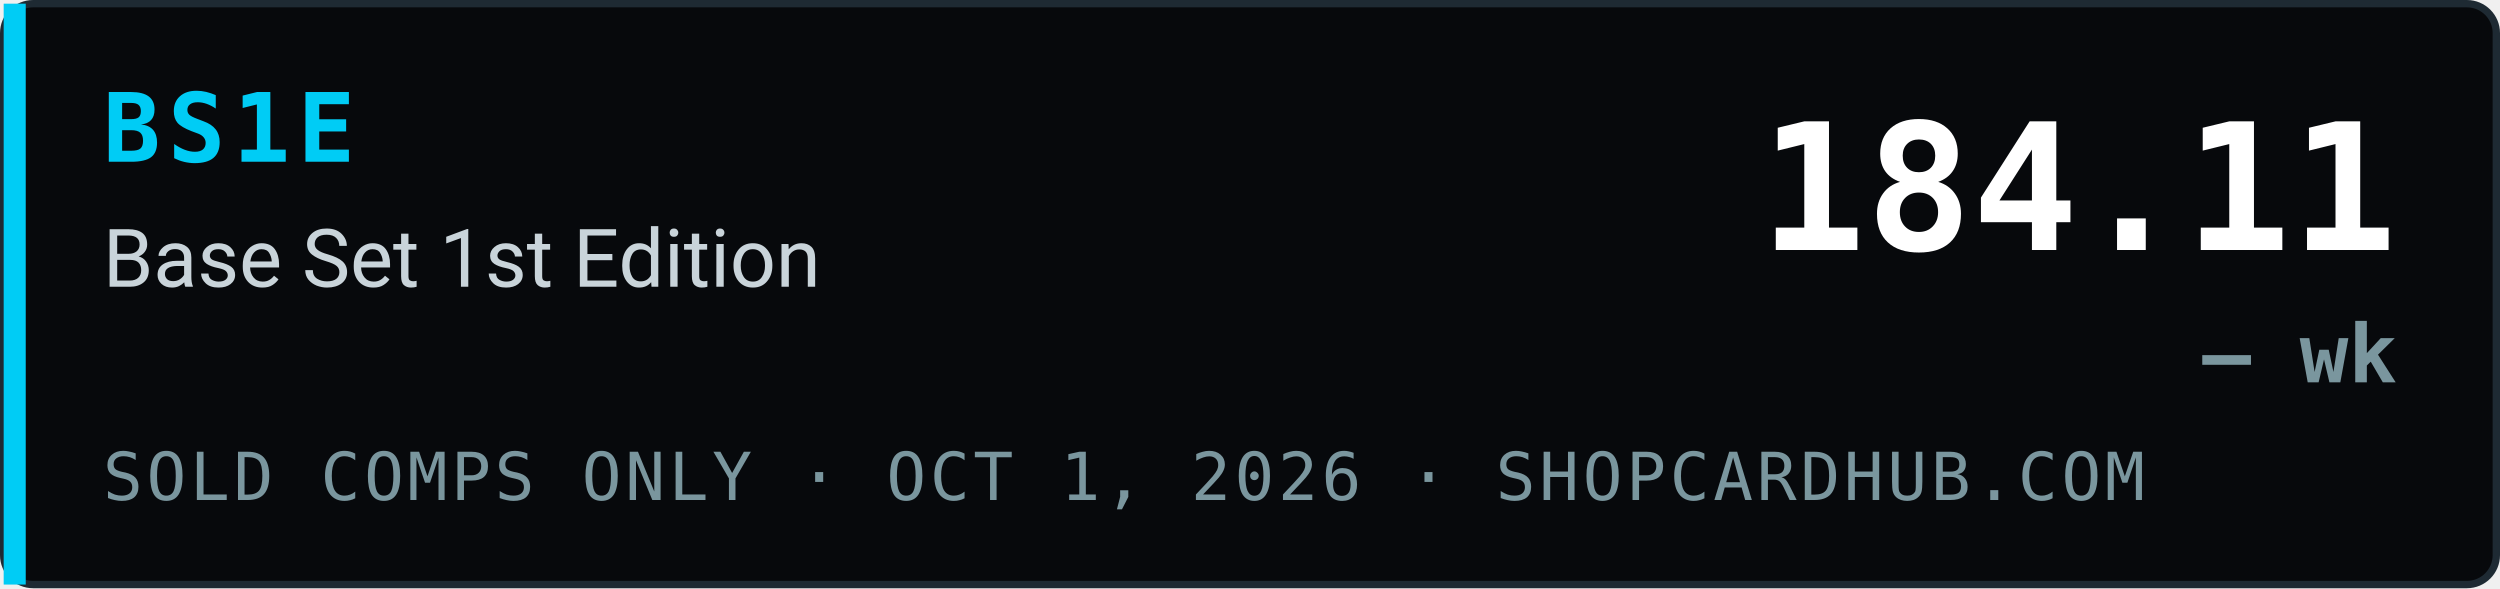
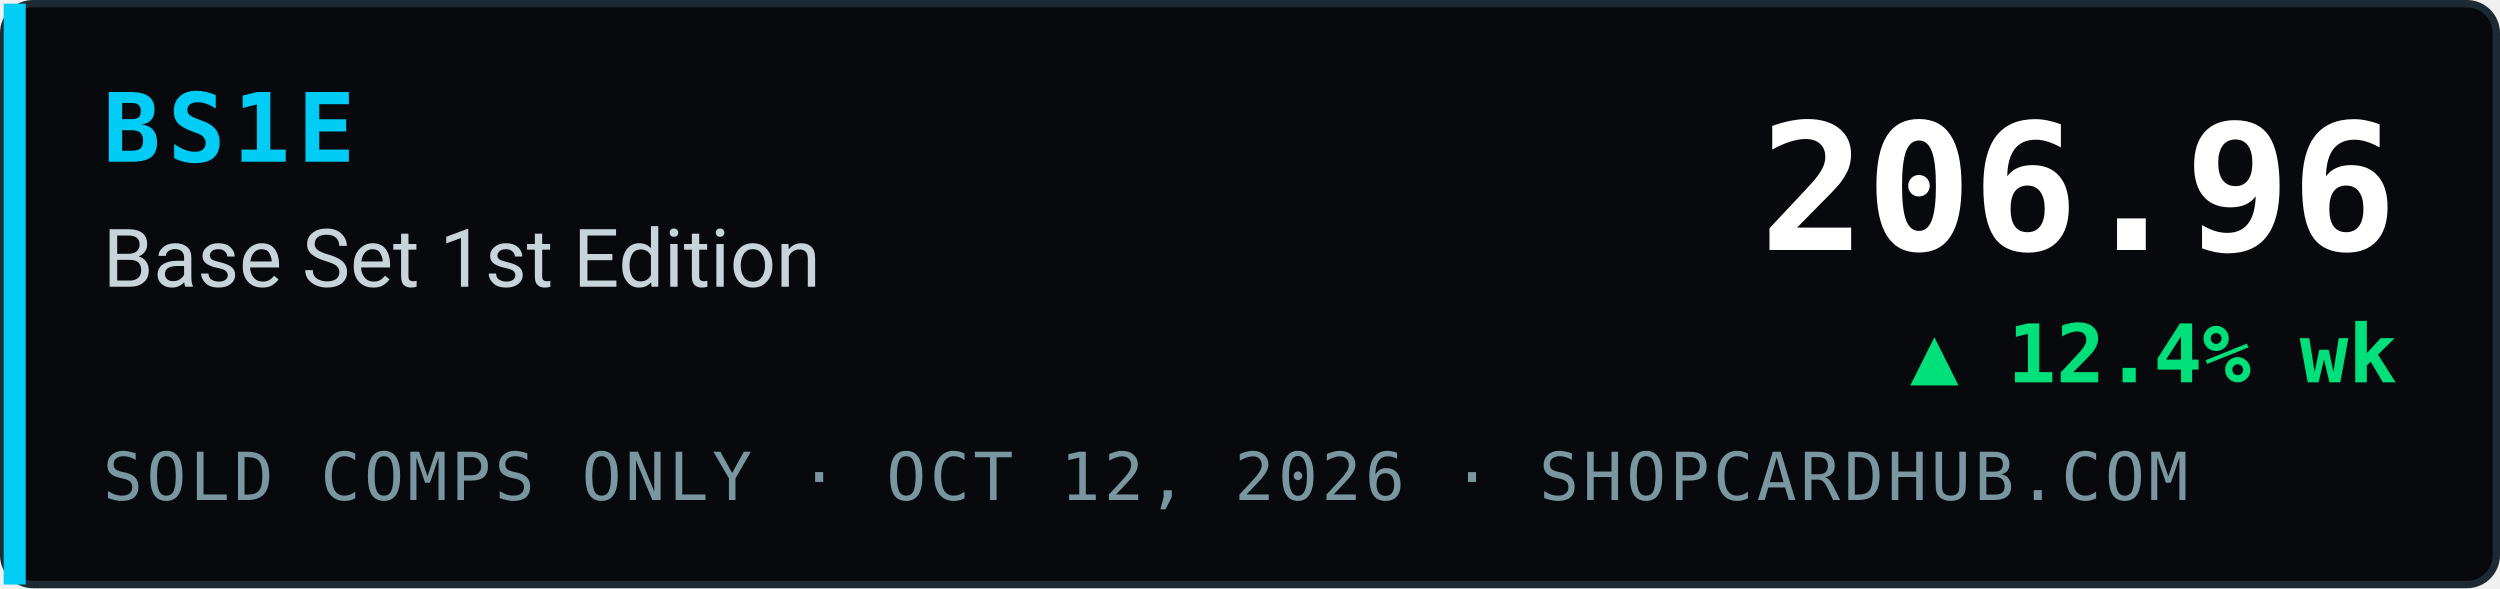
- <svg xmlns="http://www.w3.org/2000/svg" width="340" height="80" viewBox="0 0 340 80" role="img" aria-label="BS1E Base Set 1st Edition index 184.11, — wk, sold comps only, ShopCardHub">
+ <svg xmlns="http://www.w3.org/2000/svg" width="340" height="80" viewBox="0 0 340 80" role="img" aria-label="BS1E Base Set 1st Edition index 206.96, ▲ 12.4% wk, sold comps only, ShopCardHub">
  <rect x="0.5" y="0.5" width="339" height="79" rx="4" fill="#07090c" stroke="#1e2a33" />
  <rect x="0.5" y="0.5" width="3" height="79" fill="#00ccf5" />
  <text x="14" y="22" font-family="ui-monospace,SFMono-Regular,Menlo,Consolas,monospace" font-size="13" font-weight="700" fill="#00ccf5" letter-spacing="1">BS1E</text>
  <text x="14" y="39" font-family="system-ui,-apple-system,Segoe UI,Roboto,Helvetica,Arial,sans-serif" font-size="11" fill="#c9d4da">Base Set 1st Edition</text>
-   <text x="14" y="68" font-family="ui-monospace,SFMono-Regular,Menlo,Consolas,monospace" font-size="9" fill="#7a969e" letter-spacing="0.5">SOLD COMPS ONLY · OCT 1, 2026 · SHOPCARDHUB.COM</text>
-   <text x="326" y="34" text-anchor="end" font-family="ui-monospace,SFMono-Regular,Menlo,Consolas,monospace" font-size="24" font-weight="700" fill="#ffffff">184.11</text>
-   <text x="326" y="52" text-anchor="end" font-family="ui-monospace,SFMono-Regular,Menlo,Consolas,monospace" font-size="11" font-weight="700" fill="#7a969e">— wk</text>
+   <text x="14" y="68" font-family="ui-monospace,SFMono-Regular,Menlo,Consolas,monospace" font-size="9" fill="#7a969e" letter-spacing="0.5">SOLD COMPS ONLY · OCT 12, 2026 · SHOPCARDHUB.COM</text>
+   <text x="326" y="34" text-anchor="end" font-family="ui-monospace,SFMono-Regular,Menlo,Consolas,monospace" font-size="24" font-weight="700" fill="#ffffff">206.96</text>
+   <text x="326" y="52" text-anchor="end" font-family="ui-monospace,SFMono-Regular,Menlo,Consolas,monospace" font-size="11" font-weight="700" fill="#00e07a">▲ 12.4% wk</text>
</svg>
